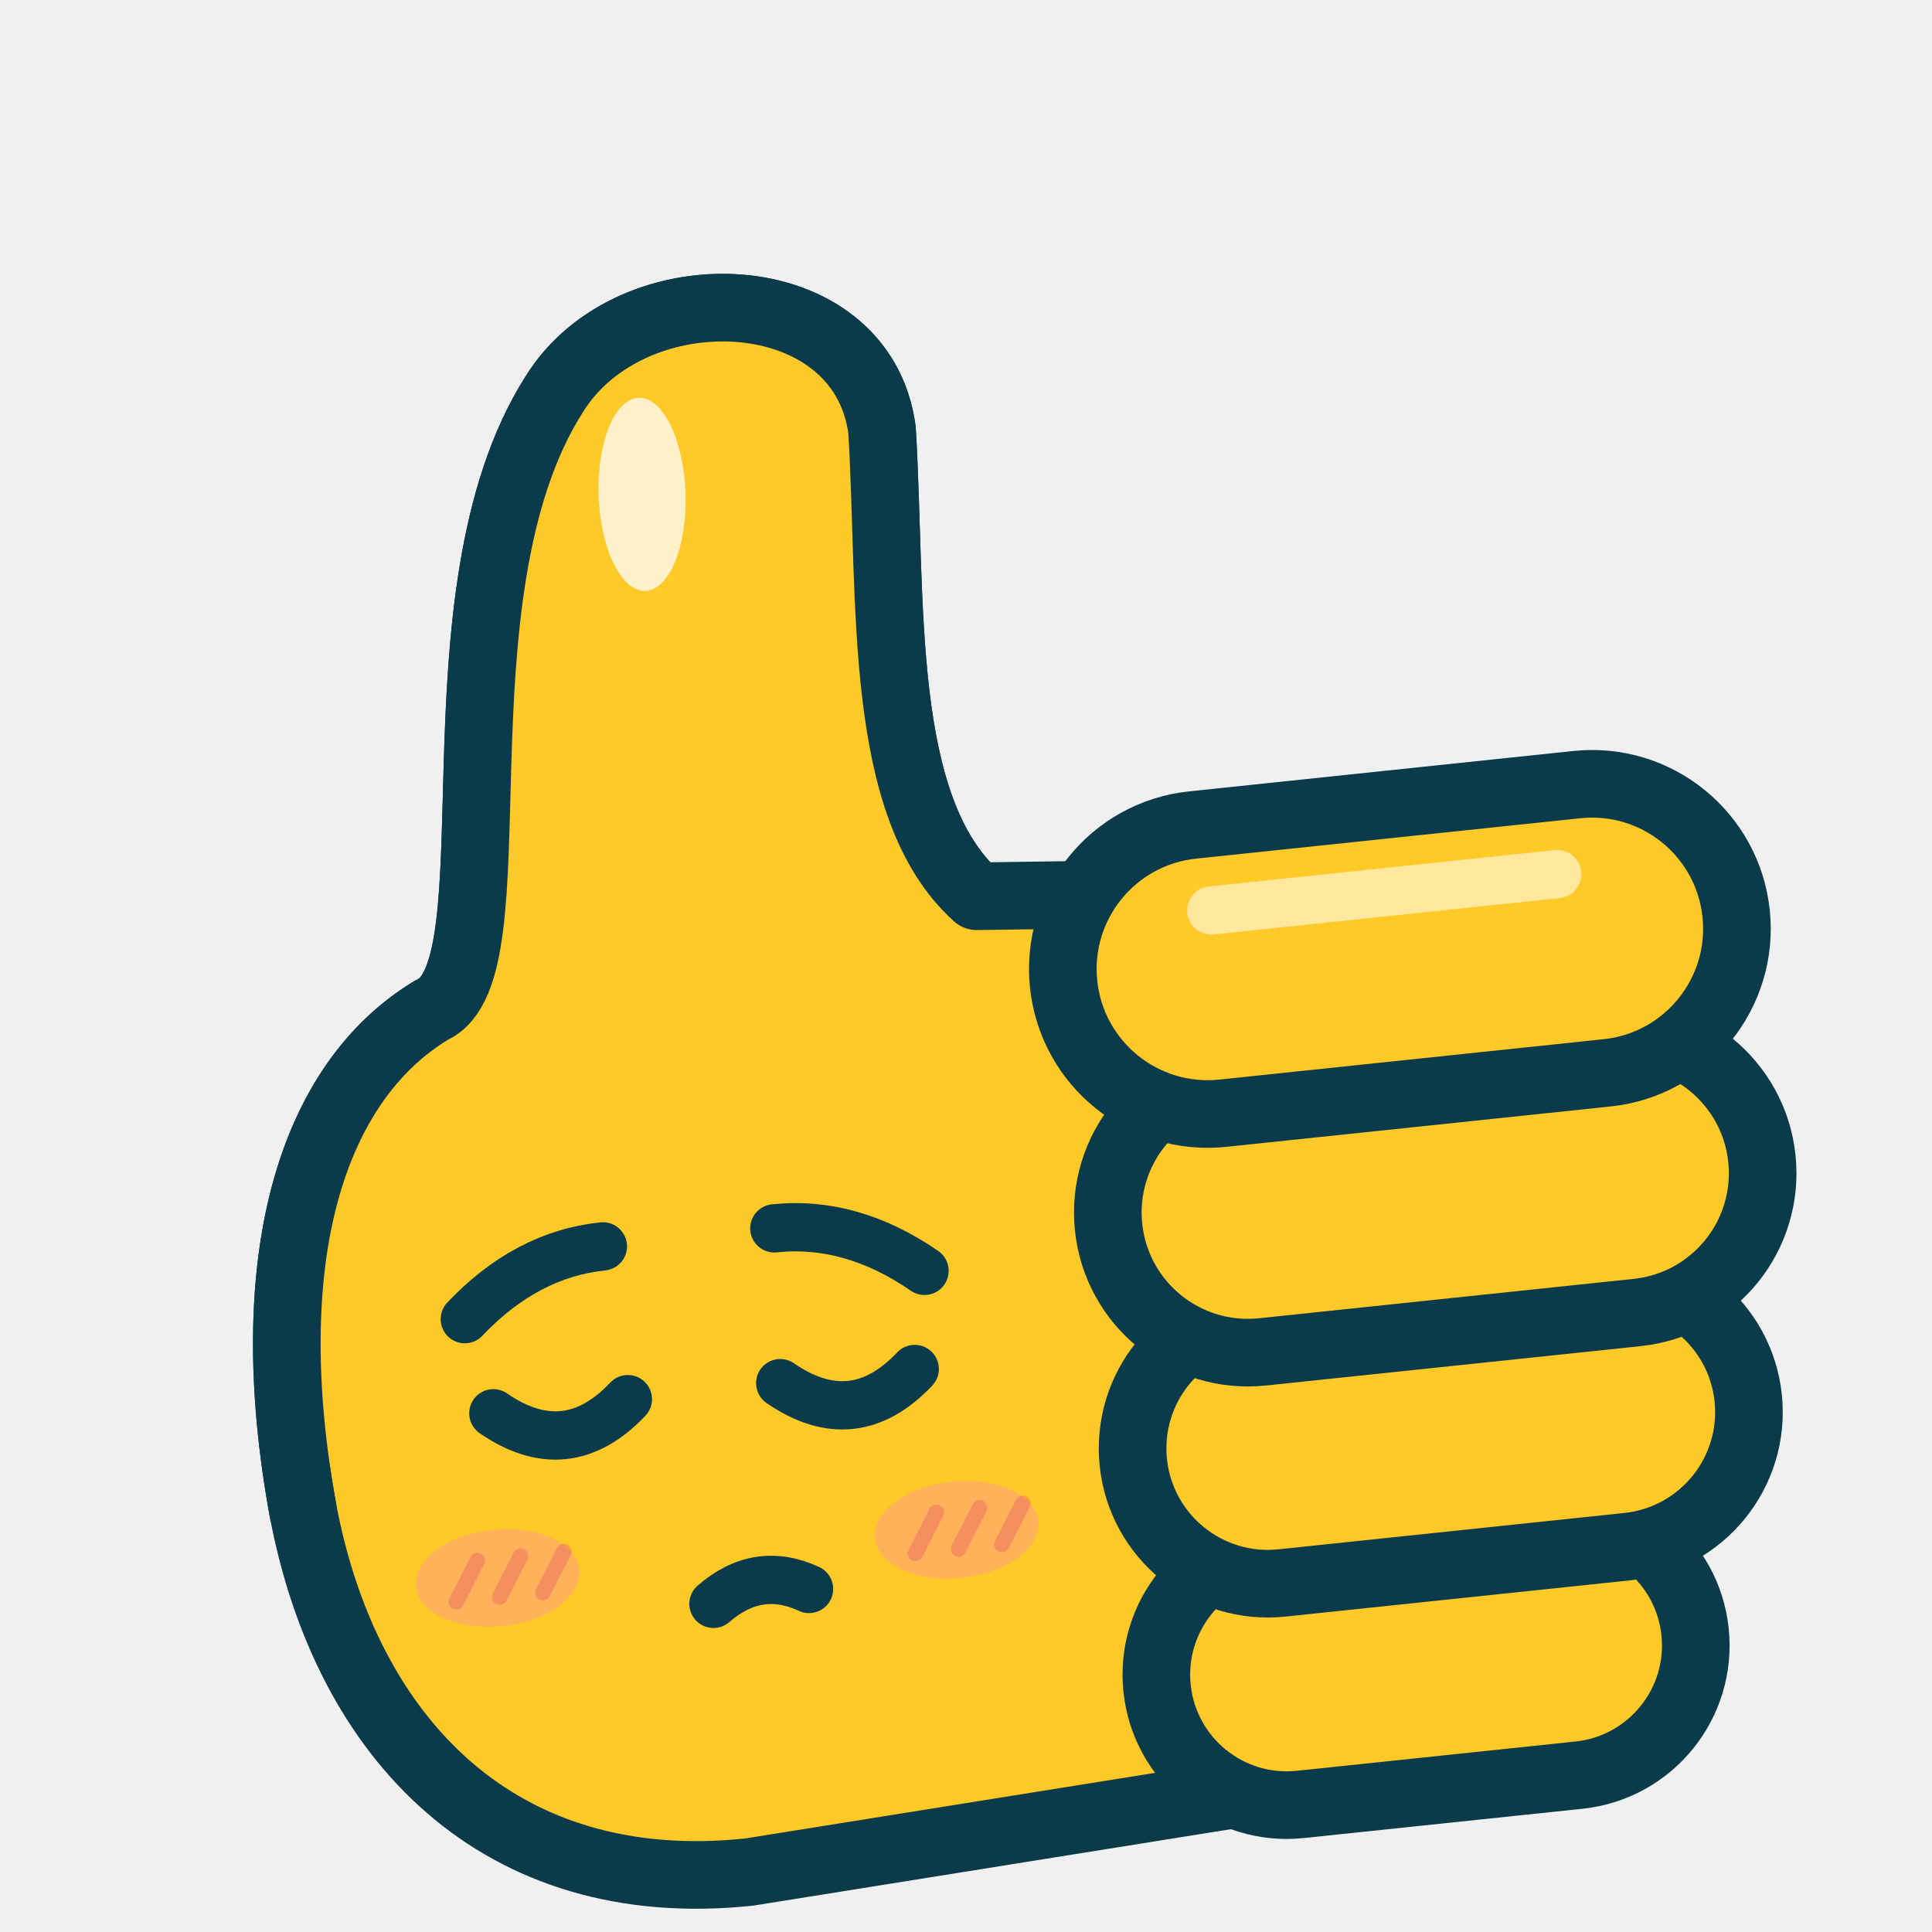
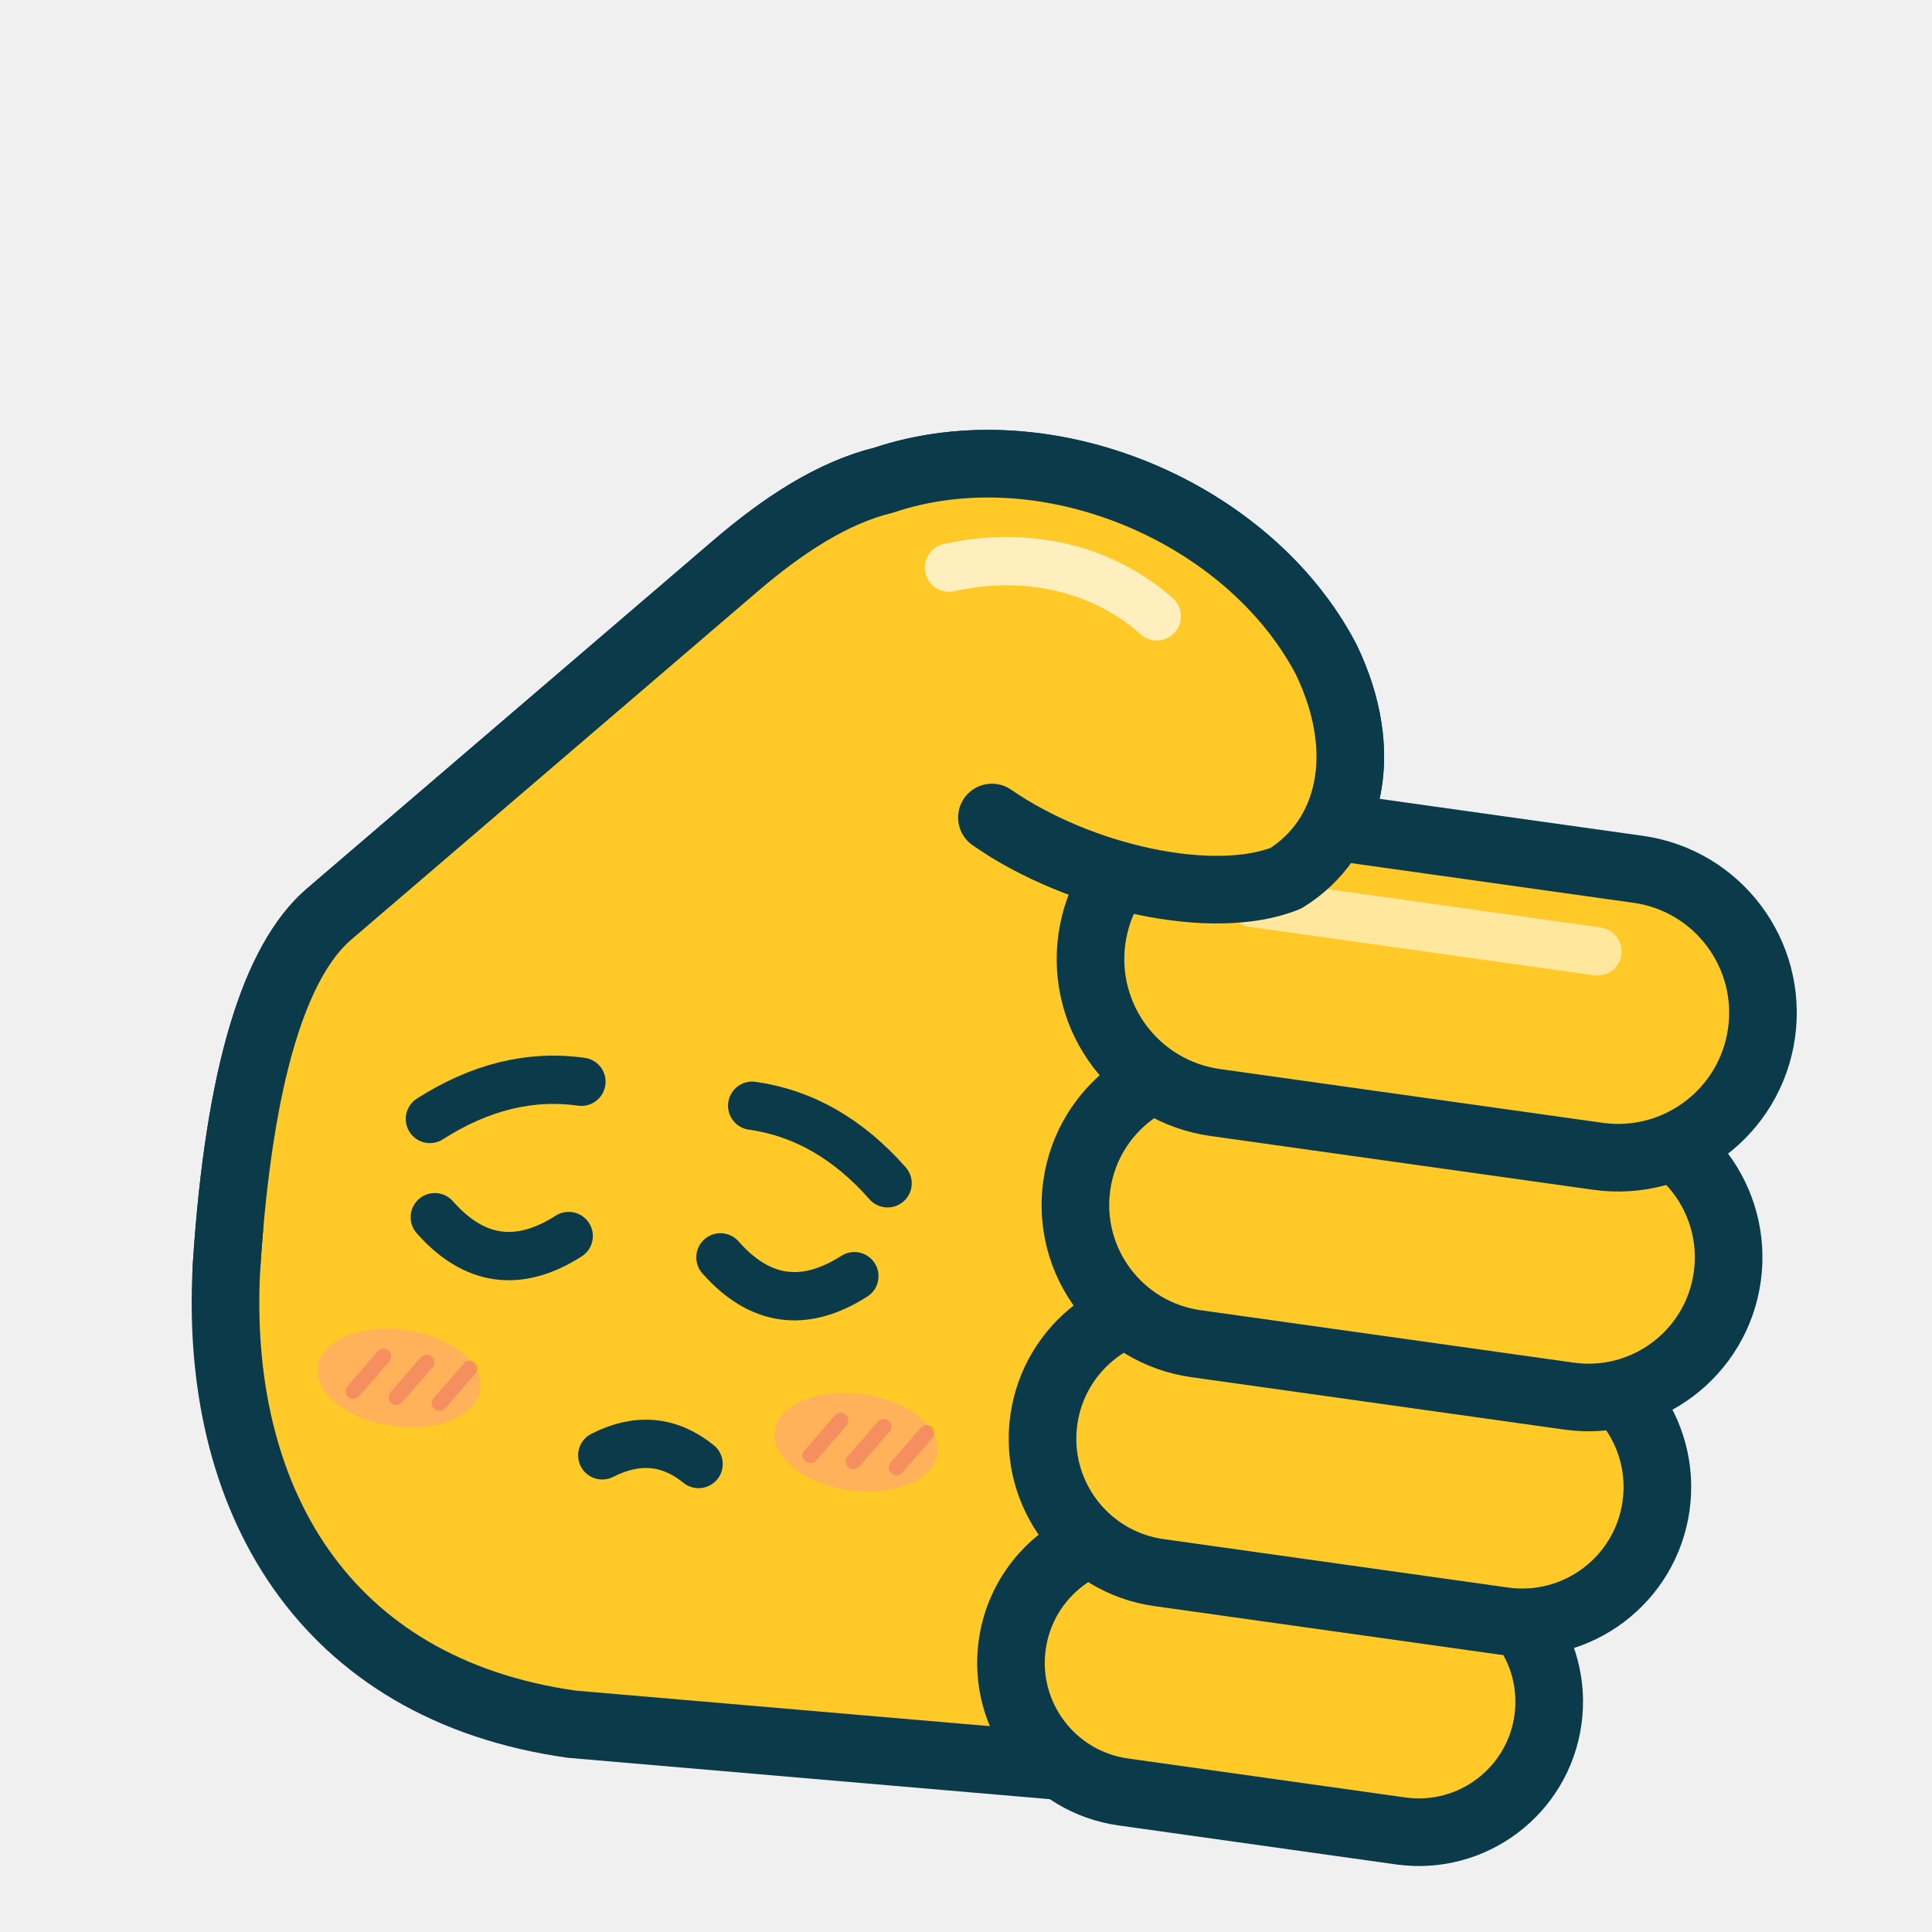
<svg xmlns="http://www.w3.org/2000/svg" width="512" height="512" viewBox="0 0 200 200">
-   <g transform="matrix(0.99452 -0.10453 0.10453 0.99452 -11.941 12.156)">
-     <path d="M28.00 148.00 C26.00 121.70 33.40 104.00 46.70 97.80 C51.35 96.30 52.33 85.62 54.05 72.91 C55.77 60.20 58.25 45.45 65.90 35.80 C75.20 23.70 98.90 27.10 99.30 43.00 C98.90 51.85 97.75 61.53 97.86 70.28 C97.97 79.03 99.35 86.85 104.00 92.00 L126 94 L144 96 L144 186 L70 190 C44 190 30 172 28 148 Z" fill="#FFC928" stroke="#0B3B4A" stroke-width="7" stroke-linejoin="round" stroke-linecap="round" />
+   <g transform="matrix(0.99027 0.13917 -0.13917 0.99027 16.321 -19.403)">
+     <path d="M28.00 148.00 C26.50 128.00 28.60 116.00 33.40 110.50 C45.60 96.67 57.80 82.83 70.00 69.00 C74.40 64.00 79.00 60.00 84.00 58.00 C100.00 50.00 122.00 56.00 132.00 70.00 C138.00 79.00 137.00 88.00 131.00 93.00 C124.00 97.00 110.00 96.00 100.00 91.00 L126 94 L144 96 L144 186 L70 190 C44 190 30 172 28 148 Z" fill="#FFC928" stroke="#0B3B4A" stroke-width="7" stroke-linejoin="round" stroke-linecap="round" />
    <rect x="114" y="162" width="56" height="27" rx="13.5" fill="#FFC928" stroke="#0B3B4A" stroke-width="7" stroke-linejoin="round" stroke-linecap="round" />
    <rect x="114" y="138" width="64" height="28" rx="14" fill="#FFC928" stroke="#0B3B4A" stroke-width="7" stroke-linejoin="round" stroke-linecap="round" />
    <rect x="114" y="113" width="68" height="29" rx="14.5" fill="#FFC928" stroke="#0B3B4A" stroke-width="7" stroke-linejoin="round" stroke-linecap="round" />
    <rect x="112" y="87" width="70" height="30" rx="15" fill="#FFC928" stroke="#0B3B4A" stroke-width="7" stroke-linejoin="round" stroke-linecap="round" />
    <path d="M128 96 H164" stroke="#FFFFFF" stroke-width="5" stroke-linecap="round" opacity="0.55" />
-     <path d="M28.00 148.00 C26.00 121.70 33.40 104.00 46.70 97.80 C51.35 96.30 52.33 85.62 54.05 72.91 C55.77 60.20 58.25 45.45 65.90 35.80 C75.20 23.70 98.90 27.10 99.30 43.00 C98.90 51.85 97.75 61.53 97.86 70.28 C97.97 79.03 99.35 86.85 104.00 92.00 L104.00 106 L52 114 Z" fill="#FFC928" />
-     <path d="M28.00 148.00 C26.00 121.70 33.40 104.00 46.70 97.80 C51.35 96.30 52.33 85.62 54.05 72.91 C55.77 60.20 58.25 45.45 65.90 35.80 C75.20 23.70 98.90 27.10 99.30 43.00 C98.90 51.85 97.75 61.53 97.86 70.28 C97.97 79.03 99.35 86.85 104.00 92.00" fill="none" stroke="#0B3B4A" stroke-width="7" stroke-linejoin="round" stroke-linecap="round" />
-     <ellipse transform="rotate(4.0 73.90 47.00)" cx="73.90" cy="47.00" rx="4.5" ry="10" fill="#FFFFFF" opacity="0.750" />
-     <path d="M92 66 C100 63 108 64 114 68" stroke="#FFFFFF" stroke-width="5" stroke-linecap="round" fill="none" opacity="0.000" />
+     <path d="M28.00 148.00 C26.50 128.00 28.60 116.00 33.40 110.50 C45.60 96.67 57.80 82.83 70.00 69.00 C74.40 64.00 79.00 60.00 84.00 58.00 C100.00 50.00 122.00 56.00 132.00 70.00 C138.00 79.00 137.00 88.00 131.00 93.00 C124.00 97.00 110.00 96.00 100.00 91.00 L100.00 106 L52 114 Z" fill="#FFC928" />
+     <path d="M28.00 148.00 C26.50 128.00 28.60 116.00 33.40 110.50 C45.60 96.67 57.80 82.83 70.00 69.00 C74.40 64.00 79.00 60.00 84.00 58.00 C100.00 50.00 122.00 56.00 132.00 70.00 C138.00 79.00 137.00 88.00 131.00 93.00 C124.00 97.00 110.00 96.00 100.00 91.00" fill="none" stroke="#0B3B4A" stroke-width="7" stroke-linejoin="round" stroke-linecap="round" />
+     <ellipse transform="rotate(4.0 103.00 62.00)" cx="103.00" cy="62.00" rx="4.5" ry="10" fill="#FFFFFF" opacity="0.000" />
+     <path d="M92 66 C100 63 108 64 114 68" stroke="#FFFFFF" stroke-width="5" stroke-linecap="round" fill="none" opacity="0.700" />
    <defs>
-       <mask id="behind-fingers-a" maskUnits="userSpaceOnUse" x="-50" y="-50" width="300" height="300">
+       <mask id="behind-fingers-r" maskUnits="userSpaceOnUse" x="-50" y="-50" width="300" height="300">
        <rect x="-50" y="-50" width="300" height="300" fill="#fff" />
        <rect x="114" y="162" width="56" height="27" rx="13.5" fill="#000" stroke="#000" stroke-width="7" stroke-linejoin="round" stroke-linecap="round" />
        <rect x="114" y="138" width="64" height="28" rx="14" fill="#000" stroke="#000" stroke-width="7" stroke-linejoin="round" stroke-linecap="round" />
        <rect x="114" y="113" width="68" height="29" rx="14.5" fill="#000" stroke="#000" stroke-width="7" stroke-linejoin="round" stroke-linecap="round" />
        <rect x="112" y="87" width="70" height="30" rx="15" fill="#000" stroke="#000" stroke-width="7" stroke-linejoin="round" stroke-linecap="round" />
      </mask>
    </defs>
-     <g mask="url(#behind-fingers-a)">
+     <g mask="url(#behind-fingers-r)">
      <g transform="translate(73.5 149.0)">
        <g transform="translate(-2.773 0)">
          <path d="M-24 -19 Q-17 -25 -9 -25" stroke="#0B3B4A" stroke-width="5" stroke-linecap="round" stroke-linejoin="round" fill="none" />
        </g>
        <g transform="translate(-2.925 0)">
          <path d="M9 -25 Q17 -25 24 -19" stroke="#0B3B4A" stroke-width="5" stroke-linecap="round" stroke-linejoin="round" fill="none" />
        </g>
        <g transform="translate(-2.855 0)">
          <path d="M-22 -9 Q-15 -3 -8 -9" stroke="#0B3B4A" stroke-width="5" stroke-linecap="round" stroke-linejoin="round" fill="none" />
        </g>
        <g transform="translate(-2.994 0)">
          <path d="M8 -9 Q15 -3 22 -9" stroke="#0B3B4A" stroke-width="5" stroke-linecap="round" stroke-linejoin="round" fill="none" />
        </g>
        <g transform="translate(-3.255 0)">
          <path d="M-1 13 Q4 9.5 9 12.5" stroke="#0B3B4A" stroke-width="5" stroke-linecap="round" stroke-linejoin="round" fill="none" />
        </g>
        <g transform="translate(-2.198 0)">
          <ellipse cx="-24.0" cy="8.0" rx="8.5" ry="5" fill="#FF8FA3" opacity="0.4" />
          <path d="M-28.5 10.0 l2.6 -4 M-24.0 10.0 l2.6 -4 M-19.5 10.0 l2.6 -4" stroke="#E2546C" stroke-width="1.6" stroke-linecap="round" opacity="0.36" />
        </g>
        <g transform="translate(-2.419 0)">
          <ellipse cx="24.0" cy="8.0" rx="8.5" ry="5" fill="#FF8FA3" opacity="0.4" />
          <path d="M19.5 10.0 l2.6 -4 M24.0 10.0 l2.6 -4 M28.5 10.0 l2.6 -4" stroke="#E2546C" stroke-width="1.6" stroke-linecap="round" opacity="0.36" />
        </g>
      </g>
    </g>
  </g>
</svg>
